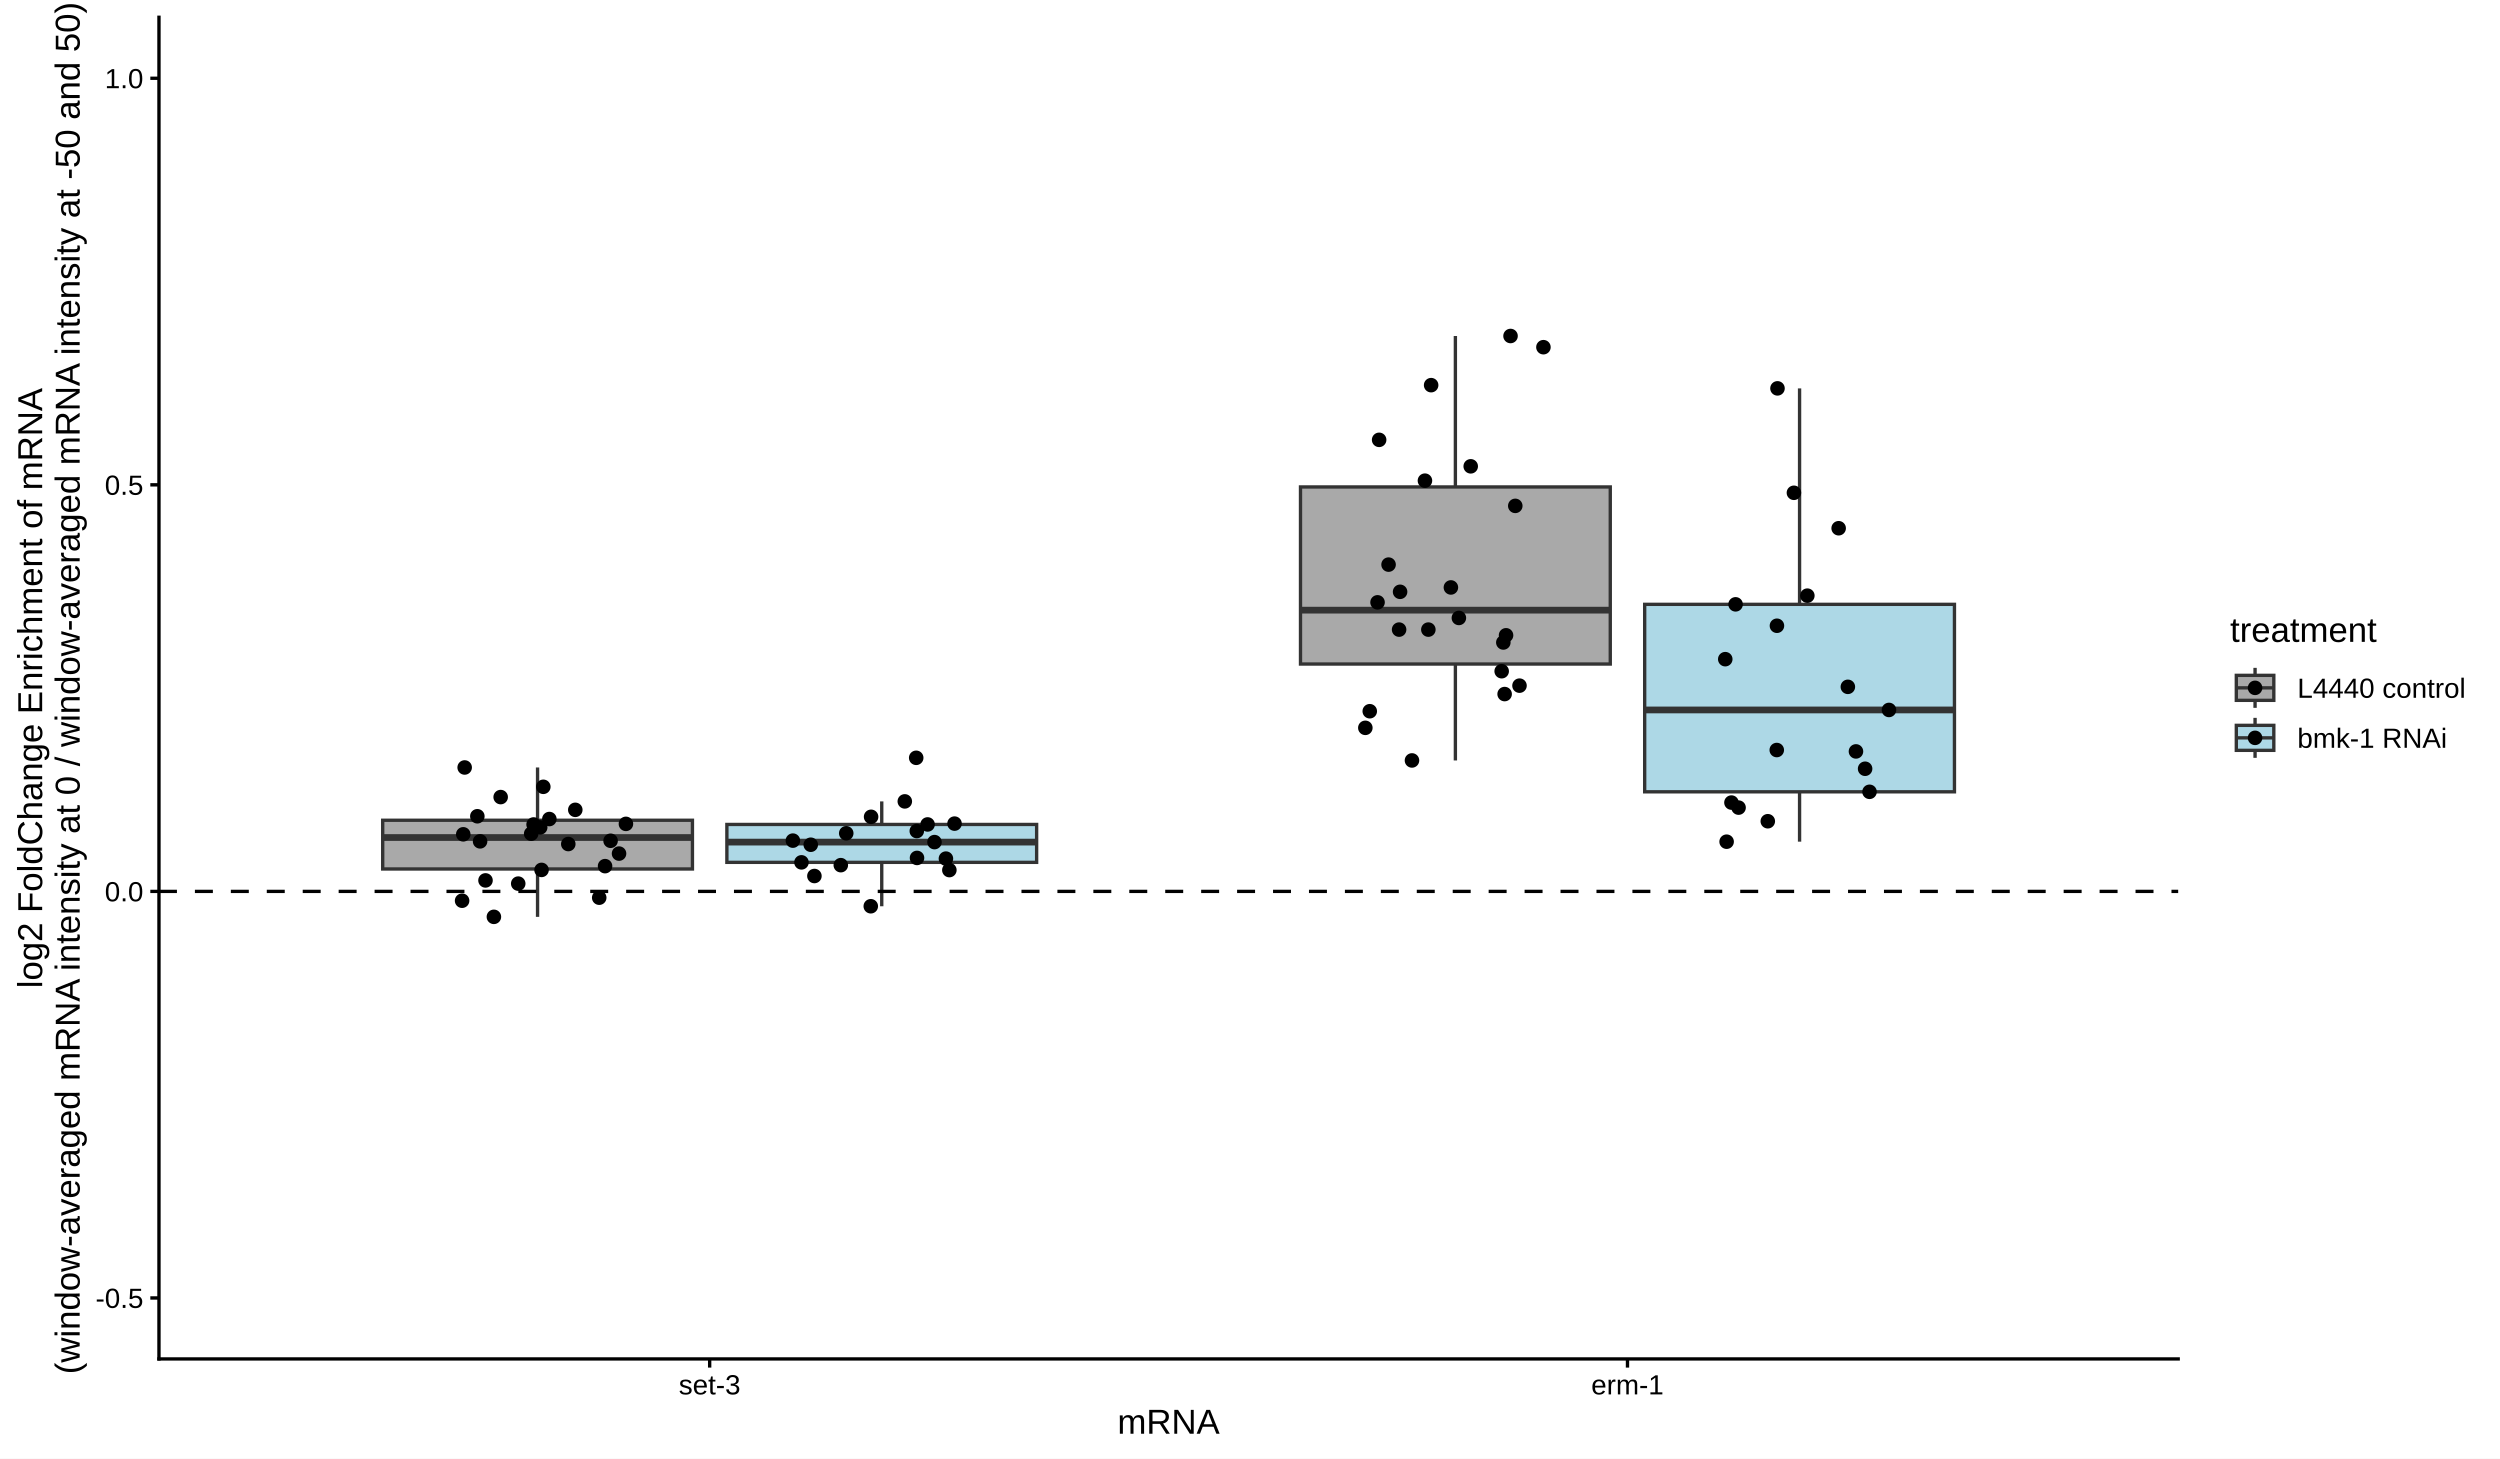
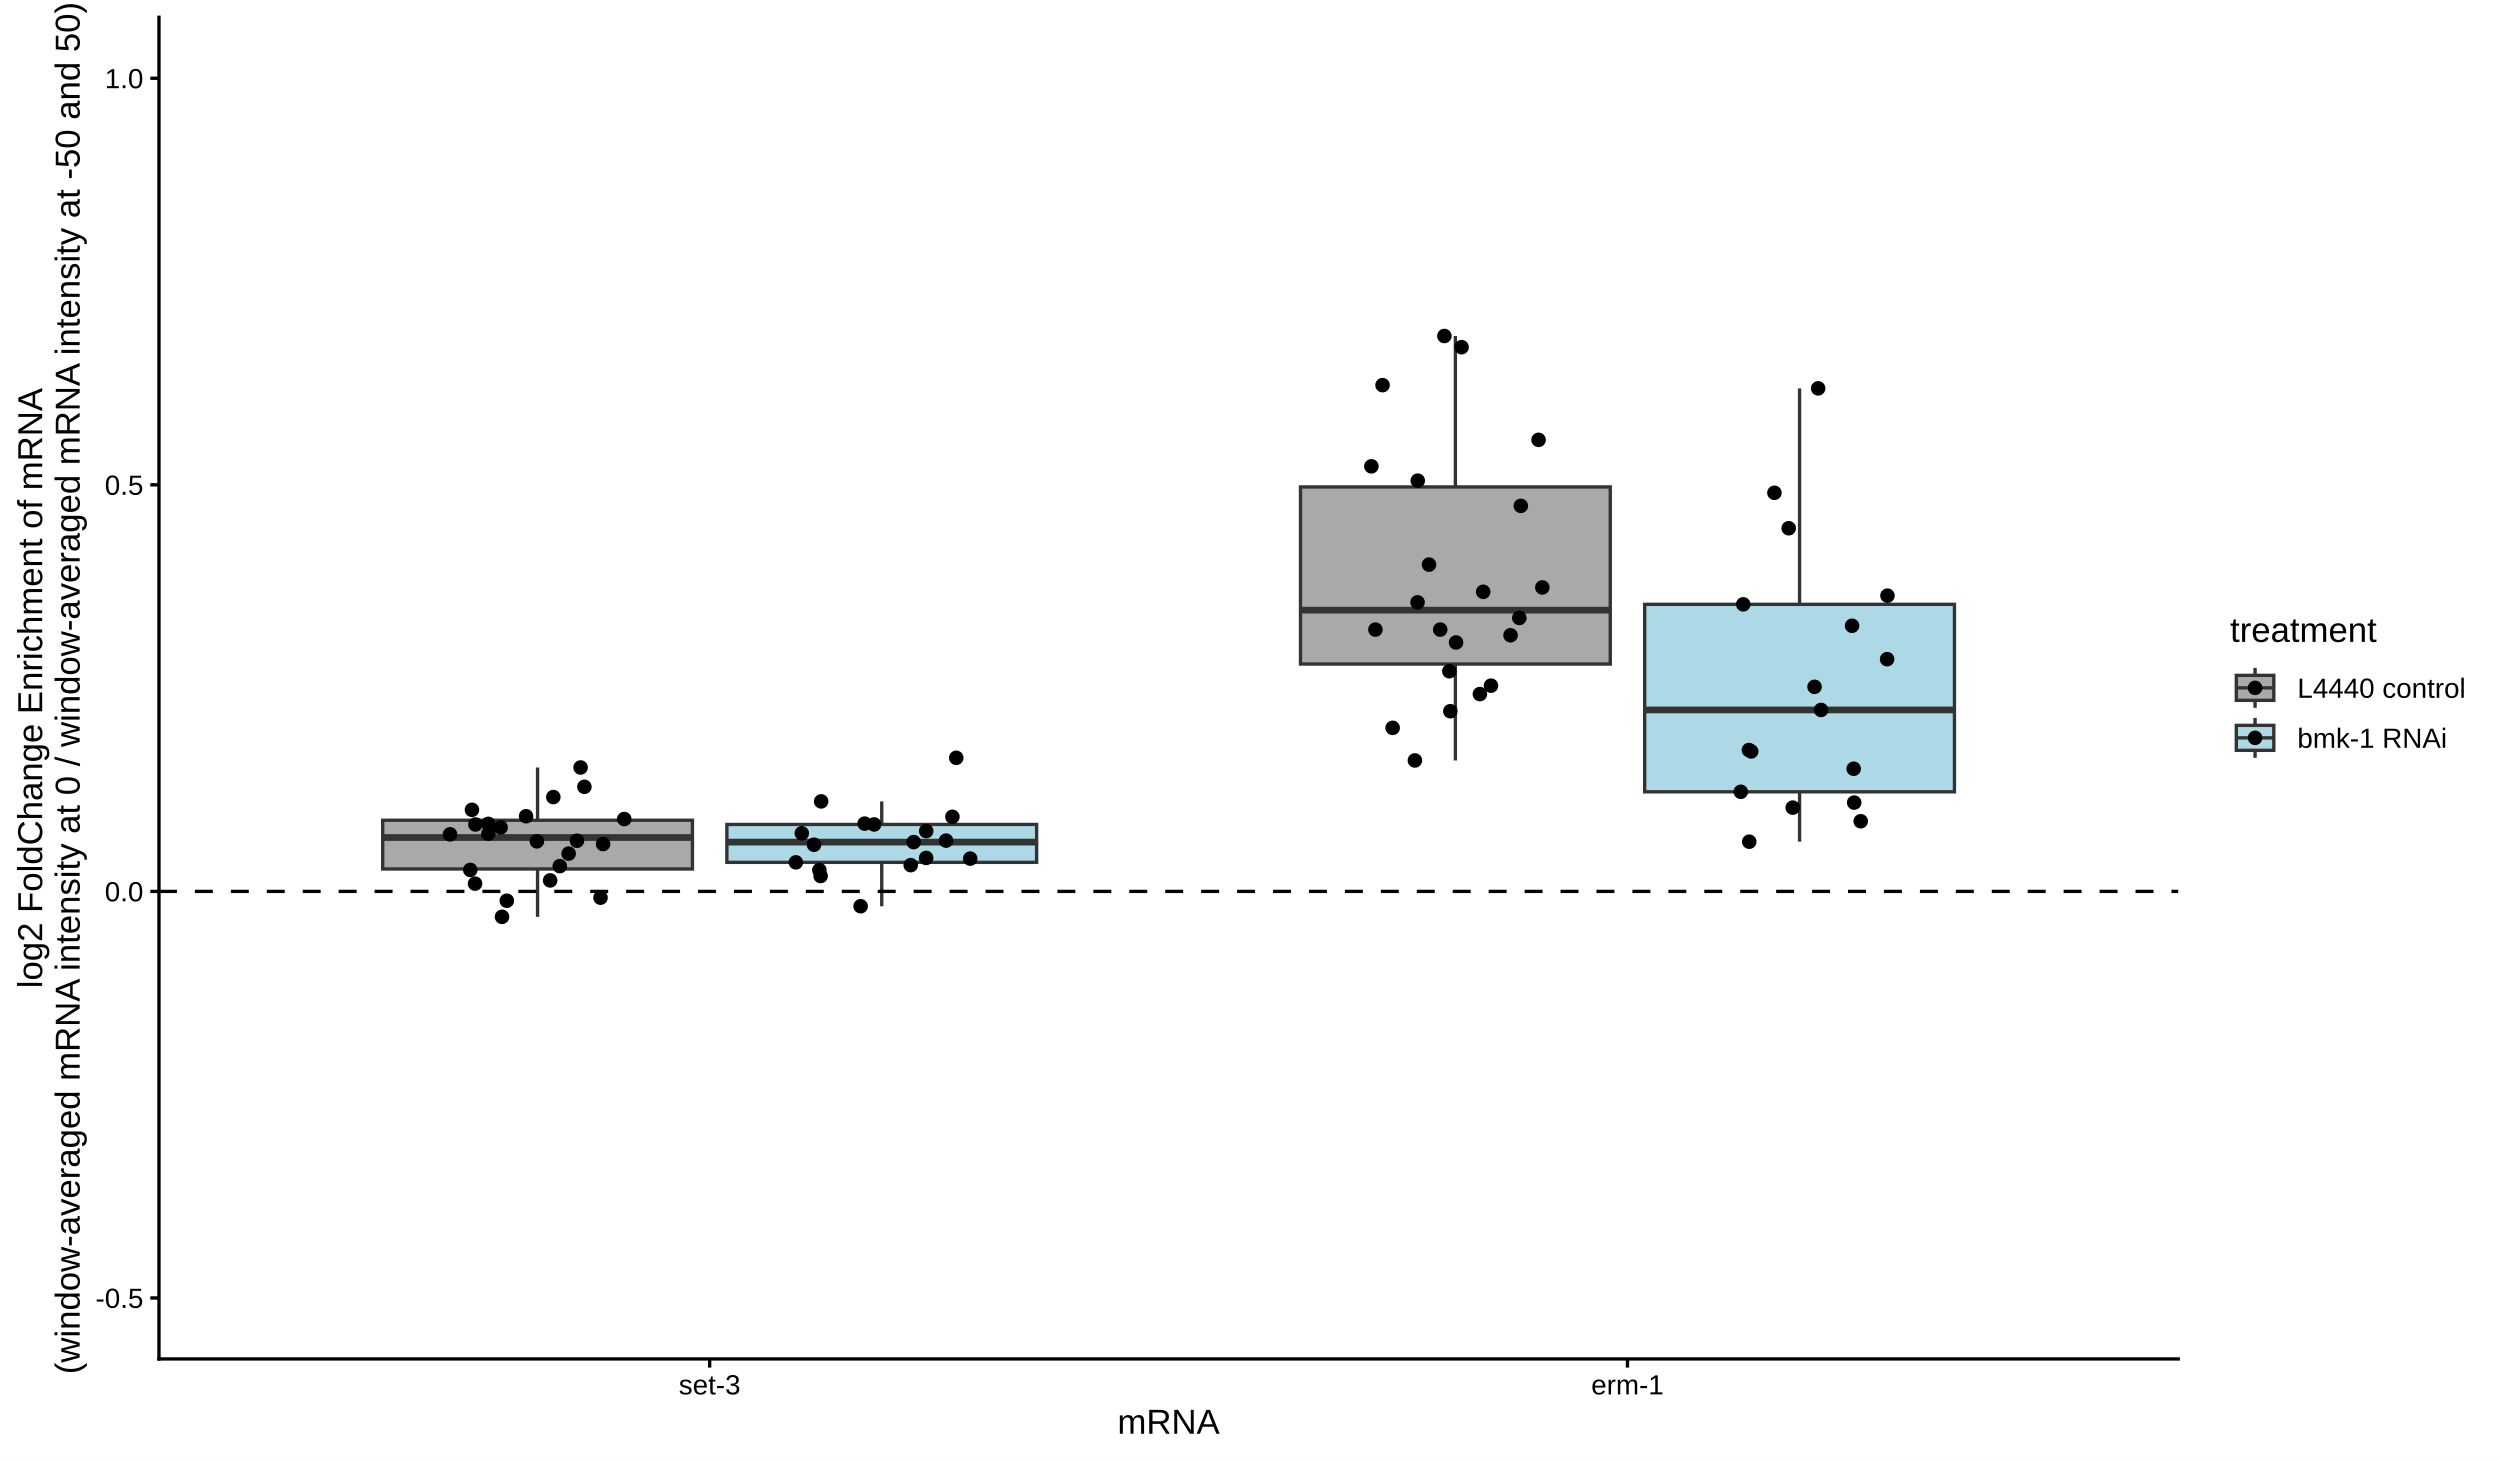
<svg xmlns="http://www.w3.org/2000/svg" width="864.00pt" height="504.00pt" viewBox="0 0 864.00 504.00">
  <g class="svglite">
    <defs>
      <style type="text/css">
    .svglite line, .svglite polyline, .svglite polygon, .svglite path, .svglite rect, .svglite circle {
      fill: none;
      stroke: #000000;
      stroke-linecap: round;
      stroke-linejoin: round;
      stroke-miterlimit: 10.00;
    }
    .svglite text {
      white-space: pre;
    }
    .svglite g.glyphgroup path {
      fill: inherit;
      stroke: none;
    }
  </style>
    </defs>
    <rect width="100%" height="100%" style="stroke: none; fill: #FFFFFF;" />
    <defs>
      <clipPath id="cpMC4wMHw4NjQuMDB8MC4wMHw1MDQuMDA=">
        <rect x="0.00" y="0.00" width="864.00" height="504.00" />
      </clipPath>
    </defs>
    <g clip-path="url(#cpMC4wMHw4NjQuMDB8MC4wMHw1MDQuMDA=)">
      <rect x="0" y="0.00" width="864.00" height="504.00" style="stroke-width: 1.16; stroke: #FFFFFF; fill: #FFFFFF;" />
    </g>
    <defs>
      <clipPath id="cpNTQuOTR8NzUyLjc4fDUuOTh8NDY5LjY1">
        <rect x="54.94" y="5.98" width="697.84" height="463.67" />
      </clipPath>
    </defs>
    <g clip-path="url(#cpNTQuOTR8NzUyLjc4fDUuOTh8NDY5LjY1)">
      <rect x="54.94" y="5.98" width="697.84" height="463.67" style="stroke-width: 1.16; stroke: none; fill: #FFFFFF;" />
      <line x1="185.78" y1="283.48" x2="185.78" y2="265.24" style="stroke-width: 1.16; stroke: #333333; stroke-linecap: butt;" />
      <line x1="185.78" y1="300.32" x2="185.78" y2="316.86" style="stroke-width: 1.16; stroke: #333333; stroke-linecap: butt;" />
      <polygon points="132.26,283.48 132.26,300.32 239.31,300.32 239.31,283.48 132.26,283.48 " style="stroke-width: 1.16; stroke: #333333; stroke-linecap: butt; stroke-linejoin: miter; fill: #A9A9A9;" />
      <line x1="132.26" y1="289.45" x2="239.31" y2="289.45" style="stroke-width: 2.33; stroke: #333333; stroke-linecap: butt; stroke-linejoin: miter;" />
      <line x1="304.73" y1="284.93" x2="304.73" y2="276.96" style="stroke-width: 1.16; stroke: #333333; stroke-linecap: butt;" />
      <line x1="304.73" y1="298.03" x2="304.73" y2="313.20" style="stroke-width: 1.16; stroke: #333333; stroke-linecap: butt;" />
      <polygon points="251.21,284.93 251.21,298.03 358.26,298.03 358.26,284.93 251.21,284.93 " style="stroke-width: 1.16; stroke: #333333; stroke-linecap: butt; stroke-linejoin: miter; fill: #ADD8E6;" />
      <line x1="251.21" y1="291.03" x2="358.26" y2="291.03" style="stroke-width: 2.33; stroke: #333333; stroke-linecap: butt; stroke-linejoin: miter;" />
      <line x1="502.98" y1="168.29" x2="502.98" y2="116.12" style="stroke-width: 1.16; stroke: #333333; stroke-linecap: butt;" />
      <line x1="502.98" y1="229.49" x2="502.98" y2="262.81" style="stroke-width: 1.16; stroke: #333333; stroke-linecap: butt;" />
      <polygon points="449.45,168.29 449.45,229.49 556.51,229.49 556.51,168.29 449.45,168.29 " style="stroke-width: 1.16; stroke: #333333; stroke-linecap: butt; stroke-linejoin: miter; fill: #A9A9A9;" />
      <line x1="449.45" y1="210.87" x2="556.51" y2="210.87" style="stroke-width: 2.33; stroke: #333333; stroke-linecap: butt; stroke-linejoin: miter;" />
      <line x1="621.93" y1="208.86" x2="621.93" y2="134.22" style="stroke-width: 1.16; stroke: #333333; stroke-linecap: butt;" />
      <line x1="621.93" y1="273.65" x2="621.93" y2="290.89" style="stroke-width: 1.16; stroke: #333333; stroke-linecap: butt;" />
      <polygon points="568.40,208.86 568.40,273.65 675.46,273.65 675.46,208.86 568.40,208.86 " style="stroke-width: 1.16; stroke: #333333; stroke-linecap: butt; stroke-linejoin: miter; fill: #ADD8E6;" />
      <line x1="568.40" y1="245.36" x2="675.46" y2="245.36" style="stroke-width: 2.33; stroke: #333333; stroke-linecap: butt; stroke-linejoin: miter;" />
-       <circle cx="316.84" cy="287.21" r="2.13" style="stroke-width: 0.77; fill: #000000;" />
-       <circle cx="646.11" cy="273.65" r="2.13" style="stroke-width: 0.77; fill: #000000;" />
-       <circle cx="316.64" cy="261.90" r="2.13" style="stroke-width: 0.77; fill: #000000;" />
-       <circle cx="652.83" cy="245.36" r="2.13" style="stroke-width: 0.77; fill: #000000;" />
-       <circle cx="322.96" cy="291.03" r="2.13" style="stroke-width: 0.77; fill: #000000;" />
-       <circle cx="610.95" cy="283.82" r="2.13" style="stroke-width: 0.77; fill: #000000;" />
-       <circle cx="320.58" cy="284.93" r="2.13" style="stroke-width: 0.77; fill: #000000;" />
-       <circle cx="641.42" cy="259.69" r="2.13" style="stroke-width: 0.77; fill: #000000;" />
-       <circle cx="292.46" cy="287.98" r="2.13" style="stroke-width: 0.77; fill: #000000;" />
-       <circle cx="638.62" cy="237.37" r="2.13" style="stroke-width: 0.77; fill: #000000;" />
-       <circle cx="301.05" cy="282.29" r="2.13" style="stroke-width: 0.77; fill: #000000;" />
-       <circle cx="596.25" cy="227.81" r="2.13" style="stroke-width: 0.77; fill: #000000;" />
-       <circle cx="326.91" cy="296.74" r="2.13" style="stroke-width: 0.77; fill: #000000;" />
-       <circle cx="598.39" cy="277.37" r="2.13" style="stroke-width: 0.77; fill: #000000;" />
-       <circle cx="290.58" cy="299.00" r="2.13" style="stroke-width: 0.77; fill: #000000;" />
-       <circle cx="614.05" cy="259.21" r="2.13" style="stroke-width: 0.77; fill: #000000;" />
-       <circle cx="300.94" cy="313.20" r="2.13" style="stroke-width: 0.77; fill: #000000;" />
-       <circle cx="596.72" cy="290.89" r="2.13" style="stroke-width: 0.77; fill: #000000;" />
-       <circle cx="281.46" cy="302.75" r="2.13" style="stroke-width: 0.77; fill: #000000;" />
-       <circle cx="600.85" cy="279.11" r="2.13" style="stroke-width: 0.77; fill: #000000;" />
-       <circle cx="207.09" cy="310.24" r="2.13" style="stroke-width: 0.77; fill: #000000;" />
-       <circle cx="520.00" cy="239.87" r="2.13" style="stroke-width: 0.77; fill: #000000;" />
-       <circle cx="209.11" cy="299.34" r="2.13" style="stroke-width: 0.77; fill: #000000;" />
-       <circle cx="504.19" cy="213.56" r="2.13" style="stroke-width: 0.77; fill: #000000;" />
-       <circle cx="187.77" cy="271.92" r="2.13" style="stroke-width: 0.77; fill: #000000;" />
-       <circle cx="493.64" cy="217.59" r="2.13" style="stroke-width: 0.77; fill: #000000;" />
-       <circle cx="164.97" cy="282.10" r="2.13" style="stroke-width: 0.77; fill: #000000;" />
-       <circle cx="501.43" cy="203.02" r="2.13" style="stroke-width: 0.77; fill: #000000;" />
-       <circle cx="179.10" cy="305.38" r="2.13" style="stroke-width: 0.77; fill: #000000;" />
-       <circle cx="471.86" cy="251.54" r="2.13" style="stroke-width: 0.77; fill: #000000;" />
-       <circle cx="183.58" cy="288.13" r="2.13" style="stroke-width: 0.77; fill: #000000;" />
-       <circle cx="525.14" cy="236.96" r="2.13" style="stroke-width: 0.77; fill: #000000;" />
-       <circle cx="160.10" cy="288.34" r="2.13" style="stroke-width: 0.77; fill: #000000;" />
-       <circle cx="483.87" cy="204.53" r="2.13" style="stroke-width: 0.77; fill: #000000;" />
-       <circle cx="196.40" cy="291.70" r="2.13" style="stroke-width: 0.77; fill: #000000;" />
-       <circle cx="523.68" cy="174.83" r="2.13" style="stroke-width: 0.77; fill: #000000;" />
-       <circle cx="213.94" cy="295.00" r="2.13" style="stroke-width: 0.77; fill: #000000;" />
-       <circle cx="473.39" cy="245.80" r="2.13" style="stroke-width: 0.77; fill: #000000;" />
-       <circle cx="170.69" cy="316.86" r="2.13" style="stroke-width: 0.77; fill: #000000;" />
-       <circle cx="518.98" cy="231.97" r="2.13" style="stroke-width: 0.77; fill: #000000;" />
-       <circle cx="184.41" cy="284.94" r="2.13" style="stroke-width: 0.77; fill: #000000;" />
-       <circle cx="476.63" cy="152.01" r="2.13" style="stroke-width: 0.77; fill: #000000;" />
-       <circle cx="186.69" cy="285.95" r="2.13" style="stroke-width: 0.77; fill: #000000;" />
-       <circle cx="476.08" cy="208.17" r="2.13" style="stroke-width: 0.77; fill: #000000;" />
-       <circle cx="167.79" cy="304.27" r="2.13" style="stroke-width: 0.77; fill: #000000;" />
-       <circle cx="519.55" cy="222.04" r="2.13" style="stroke-width: 0.77; fill: #000000;" />
-       <circle cx="159.70" cy="311.29" r="2.13" style="stroke-width: 0.77; fill: #000000;" />
-       <circle cx="483.53" cy="217.59" r="2.13" style="stroke-width: 0.77; fill: #000000;" />
-       <circle cx="173.03" cy="275.47" r="2.13" style="stroke-width: 0.77; fill: #000000;" />
-       <circle cx="520.49" cy="219.56" r="2.13" style="stroke-width: 0.77; fill: #000000;" />
-       <circle cx="276.99" cy="298.03" r="2.13" style="stroke-width: 0.77; fill: #000000;" />
-       <circle cx="614.11" cy="216.26" r="2.13" style="stroke-width: 0.77; fill: #000000;" />
-       <circle cx="316.92" cy="296.50" r="2.13" style="stroke-width: 0.77; fill: #000000;" />
-       <circle cx="624.62" cy="205.86" r="2.13" style="stroke-width: 0.77; fill: #000000;" />
-       <circle cx="187.16" cy="300.64" r="2.13" style="stroke-width: 0.77; fill: #000000;" />
-       <circle cx="487.98" cy="262.81" r="2.13" style="stroke-width: 0.77; fill: #000000;" />
-       <circle cx="328.10" cy="300.70" r="2.13" style="stroke-width: 0.77; fill: #000000;" />
-       <circle cx="614.30" cy="134.22" r="2.13" style="stroke-width: 0.77; fill: #000000;" />
-       <circle cx="329.89" cy="284.64" r="2.13" style="stroke-width: 0.77; fill: #000000;" />
-       <circle cx="644.58" cy="265.68" r="2.13" style="stroke-width: 0.77; fill: #000000;" />
-       <circle cx="312.70" cy="276.96" r="2.13" style="stroke-width: 0.77; fill: #000000;" />
-       <circle cx="599.82" cy="208.86" r="2.13" style="stroke-width: 0.77; fill: #000000;" />
-       <circle cx="280.20" cy="291.94" r="2.13" style="stroke-width: 0.77; fill: #000000;" />
-       <circle cx="635.44" cy="182.56" r="2.13" style="stroke-width: 0.77; fill: #000000;" />
-       <circle cx="274.02" cy="290.52" r="2.13" style="stroke-width: 0.77; fill: #000000;" />
-       <circle cx="619.98" cy="170.31" r="2.13" style="stroke-width: 0.77; fill: #000000;" />
-       <circle cx="198.82" cy="279.88" r="2.13" style="stroke-width: 0.77; fill: #000000;" />
-       <circle cx="492.46" cy="166.12" r="2.13" style="stroke-width: 0.77; fill: #000000;" />
-       <circle cx="160.59" cy="265.24" r="2.13" style="stroke-width: 0.77; fill: #000000;" />
-       <circle cx="494.60" cy="133.11" r="2.13" style="stroke-width: 0.77; fill: #000000;" />
-       <circle cx="211.02" cy="290.57" r="2.13" style="stroke-width: 0.77; fill: #000000;" />
-       <circle cx="508.28" cy="161.16" r="2.13" style="stroke-width: 0.77; fill: #000000;" />
-       <circle cx="216.32" cy="284.73" r="2.13" style="stroke-width: 0.77; fill: #000000;" />
-       <circle cx="522.04" cy="116.12" r="2.13" style="stroke-width: 0.77; fill: #000000;" />
-       <circle cx="165.92" cy="290.77" r="2.13" style="stroke-width: 0.77; fill: #000000;" />
-       <circle cx="479.89" cy="195.13" r="2.13" style="stroke-width: 0.77; fill: #000000;" />
-       <circle cx="189.86" cy="283.06" r="2.13" style="stroke-width: 0.77; fill: #000000;" />
-       <circle cx="533.41" cy="119.99" r="2.13" style="stroke-width: 0.77; fill: #000000;" />
+       <circle cx="320.09" cy="287.21" r="2.13" style="stroke-width: 0.77; fill: #000000;" />
+       <circle cx="601.62" cy="273.65" r="2.13" style="stroke-width: 0.77; fill: #000000;" />
+       <circle cx="330.48" cy="261.90" r="2.13" style="stroke-width: 0.77; fill: #000000;" />
+       <circle cx="629.35" cy="245.36" r="2.13" style="stroke-width: 0.77; fill: #000000;" />
+       <circle cx="315.76" cy="291.03" r="2.13" style="stroke-width: 0.77; fill: #000000;" />
+       <circle cx="643.06" cy="283.82" r="2.13" style="stroke-width: 0.77; fill: #000000;" />
+       <circle cx="302.10" cy="284.93" r="2.13" style="stroke-width: 0.77; fill: #000000;" />
+       <circle cx="605.22" cy="259.69" r="2.13" style="stroke-width: 0.77; fill: #000000;" />
+       <circle cx="277.10" cy="287.98" r="2.13" style="stroke-width: 0.77; fill: #000000;" />
+       <circle cx="627.11" cy="237.37" r="2.13" style="stroke-width: 0.77; fill: #000000;" />
+       <circle cx="329.15" cy="282.29" r="2.13" style="stroke-width: 0.77; fill: #000000;" />
+       <circle cx="652.19" cy="227.81" r="2.13" style="stroke-width: 0.77; fill: #000000;" />
+       <circle cx="335.31" cy="296.74" r="2.13" style="stroke-width: 0.77; fill: #000000;" />
+       <circle cx="640.81" cy="277.37" r="2.13" style="stroke-width: 0.77; fill: #000000;" />
+       <circle cx="314.74" cy="299.00" r="2.13" style="stroke-width: 0.77; fill: #000000;" />
+       <circle cx="604.42" cy="259.21" r="2.13" style="stroke-width: 0.77; fill: #000000;" />
+       <circle cx="297.43" cy="313.20" r="2.13" style="stroke-width: 0.77; fill: #000000;" />
+       <circle cx="604.54" cy="290.89" r="2.13" style="stroke-width: 0.77; fill: #000000;" />
+       <circle cx="283.60" cy="302.75" r="2.13" style="stroke-width: 0.77; fill: #000000;" />
+       <circle cx="619.57" cy="279.11" r="2.13" style="stroke-width: 0.77; fill: #000000;" />
+       <circle cx="207.54" cy="310.24" r="2.13" style="stroke-width: 0.77; fill: #000000;" />
+       <circle cx="511.45" cy="239.87" r="2.13" style="stroke-width: 0.77; fill: #000000;" />
+       <circle cx="193.47" cy="299.34" r="2.13" style="stroke-width: 0.77; fill: #000000;" />
+       <circle cx="525.07" cy="213.56" r="2.13" style="stroke-width: 0.77; fill: #000000;" />
+       <circle cx="201.97" cy="271.92" r="2.13" style="stroke-width: 0.77; fill: #000000;" />
+       <circle cx="497.74" cy="217.59" r="2.13" style="stroke-width: 0.77; fill: #000000;" />
+       <circle cx="181.81" cy="282.10" r="2.13" style="stroke-width: 0.77; fill: #000000;" />
+       <circle cx="533.03" cy="203.02" r="2.13" style="stroke-width: 0.77; fill: #000000;" />
+       <circle cx="164.18" cy="305.38" r="2.13" style="stroke-width: 0.77; fill: #000000;" />
+       <circle cx="481.30" cy="251.54" r="2.13" style="stroke-width: 0.77; fill: #000000;" />
+       <circle cx="168.79" cy="288.13" r="2.13" style="stroke-width: 0.77; fill: #000000;" />
+       <circle cx="515.28" cy="236.96" r="2.13" style="stroke-width: 0.77; fill: #000000;" />
+       <circle cx="155.53" cy="288.34" r="2.13" style="stroke-width: 0.77; fill: #000000;" />
+       <circle cx="512.59" cy="204.53" r="2.13" style="stroke-width: 0.77; fill: #000000;" />
+       <circle cx="208.42" cy="291.70" r="2.13" style="stroke-width: 0.77; fill: #000000;" />
+       <circle cx="525.60" cy="174.83" r="2.13" style="stroke-width: 0.77; fill: #000000;" />
+       <circle cx="196.53" cy="295.00" r="2.13" style="stroke-width: 0.77; fill: #000000;" />
+       <circle cx="501.23" cy="245.80" r="2.13" style="stroke-width: 0.77; fill: #000000;" />
+       <circle cx="173.50" cy="316.86" r="2.13" style="stroke-width: 0.77; fill: #000000;" />
+       <circle cx="500.89" cy="231.97" r="2.13" style="stroke-width: 0.77; fill: #000000;" />
+       <circle cx="164.30" cy="284.94" r="2.13" style="stroke-width: 0.77; fill: #000000;" />
+       <circle cx="531.73" cy="152.01" r="2.13" style="stroke-width: 0.77; fill: #000000;" />
+       <circle cx="173.02" cy="285.95" r="2.13" style="stroke-width: 0.77; fill: #000000;" />
+       <circle cx="489.91" cy="208.17" r="2.13" style="stroke-width: 0.77; fill: #000000;" />
+       <circle cx="190.13" cy="304.27" r="2.13" style="stroke-width: 0.77; fill: #000000;" />
+       <circle cx="503.21" cy="222.04" r="2.13" style="stroke-width: 0.77; fill: #000000;" />
+       <circle cx="175.16" cy="311.29" r="2.13" style="stroke-width: 0.77; fill: #000000;" />
+       <circle cx="475.35" cy="217.59" r="2.13" style="stroke-width: 0.77; fill: #000000;" />
+       <circle cx="191.23" cy="275.47" r="2.13" style="stroke-width: 0.77; fill: #000000;" />
+       <circle cx="522.04" cy="219.56" r="2.13" style="stroke-width: 0.77; fill: #000000;" />
+       <circle cx="275.05" cy="298.03" r="2.13" style="stroke-width: 0.77; fill: #000000;" />
+       <circle cx="640.08" cy="216.26" r="2.13" style="stroke-width: 0.77; fill: #000000;" />
+       <circle cx="320.08" cy="296.50" r="2.13" style="stroke-width: 0.77; fill: #000000;" />
+       <circle cx="652.31" cy="205.86" r="2.13" style="stroke-width: 0.77; fill: #000000;" />
+       <circle cx="162.52" cy="300.64" r="2.13" style="stroke-width: 0.77; fill: #000000;" />
+       <circle cx="488.99" cy="262.81" r="2.13" style="stroke-width: 0.77; fill: #000000;" />
+       <circle cx="283.18" cy="300.70" r="2.13" style="stroke-width: 0.77; fill: #000000;" />
+       <circle cx="628.35" cy="134.22" r="2.13" style="stroke-width: 0.77; fill: #000000;" />
+       <circle cx="298.82" cy="284.64" r="2.13" style="stroke-width: 0.77; fill: #000000;" />
+       <circle cx="640.63" cy="265.68" r="2.13" style="stroke-width: 0.77; fill: #000000;" />
+       <circle cx="283.79" cy="276.96" r="2.13" style="stroke-width: 0.77; fill: #000000;" />
+       <circle cx="602.47" cy="208.86" r="2.13" style="stroke-width: 0.77; fill: #000000;" />
+       <circle cx="281.32" cy="291.94" r="2.13" style="stroke-width: 0.77; fill: #000000;" />
+       <circle cx="618.18" cy="182.56" r="2.13" style="stroke-width: 0.77; fill: #000000;" />
+       <circle cx="326.96" cy="290.52" r="2.13" style="stroke-width: 0.77; fill: #000000;" />
+       <circle cx="613.24" cy="170.31" r="2.13" style="stroke-width: 0.77; fill: #000000;" />
+       <circle cx="163.11" cy="279.88" r="2.13" style="stroke-width: 0.77; fill: #000000;" />
+       <circle cx="489.98" cy="166.12" r="2.13" style="stroke-width: 0.77; fill: #000000;" />
+       <circle cx="200.65" cy="265.24" r="2.13" style="stroke-width: 0.77; fill: #000000;" />
+       <circle cx="477.81" cy="133.11" r="2.13" style="stroke-width: 0.77; fill: #000000;" />
+       <circle cx="199.39" cy="290.57" r="2.13" style="stroke-width: 0.77; fill: #000000;" />
+       <circle cx="473.95" cy="161.16" r="2.13" style="stroke-width: 0.77; fill: #000000;" />
+       <circle cx="168.74" cy="284.73" r="2.13" style="stroke-width: 0.77; fill: #000000;" />
+       <circle cx="499.18" cy="116.12" r="2.13" style="stroke-width: 0.77; fill: #000000;" />
+       <circle cx="185.55" cy="290.77" r="2.13" style="stroke-width: 0.77; fill: #000000;" />
+       <circle cx="493.87" cy="195.13" r="2.13" style="stroke-width: 0.77; fill: #000000;" />
+       <circle cx="215.74" cy="283.06" r="2.13" style="stroke-width: 0.77; fill: #000000;" />
+       <circle cx="505.12" cy="119.99" r="2.13" style="stroke-width: 0.77; fill: #000000;" />
      <line x1="54.94" y1="308.07" x2="752.78" y2="308.07" style="stroke-width: 1.16; stroke-dasharray: 6.21,6.21; stroke-linecap: butt;" />
    </g>
    <g clip-path="url(#cpMC4wMHw4NjQuMDB8MC4wMHw1MDQuMDA=)">
      <polyline points="54.94,469.65 54.94,5.98 " style="stroke-width: 1.16; stroke-linecap: square;" />
      <text x="49.56" y="452.01" text-anchor="end" style="font-size: 9.60px; font-family: &quot;Arial&quot;;" textLength="16.52px" lengthAdjust="spacingAndGlyphs">-0.5</text>
      <text x="49.56" y="311.50" text-anchor="end" style="font-size: 9.60px; font-family: &quot;Arial&quot;;" textLength="13.33px" lengthAdjust="spacingAndGlyphs">0.0</text>
      <text x="49.56" y="171.00" text-anchor="end" style="font-size: 9.60px; font-family: &quot;Arial&quot;;" textLength="13.33px" lengthAdjust="spacingAndGlyphs">0.5</text>
      <text x="49.56" y="30.49" text-anchor="end" style="font-size: 9.60px; font-family: &quot;Arial&quot;;" textLength="13.33px" lengthAdjust="spacingAndGlyphs">1.0</text>
      <polyline points="51.95,448.58 54.94,448.58 " style="stroke-width: 1.16; stroke-linecap: butt;" />
      <polyline points="51.95,308.07 54.94,308.07 " style="stroke-width: 1.16; stroke-linecap: butt;" />
      <polyline points="51.95,167.56 54.94,167.56 " style="stroke-width: 1.16; stroke-linecap: butt;" />
      <polyline points="51.95,27.05 54.94,27.05 " style="stroke-width: 1.16; stroke-linecap: butt;" />
      <polyline points="54.94,469.65 752.78,469.65 " style="stroke-width: 1.16; stroke-linecap: square;" />
      <polyline points="245.26,472.64 245.26,469.65 " style="stroke-width: 1.16; stroke-linecap: butt;" />
      <polyline points="562.46,472.64 562.46,469.65 " style="stroke-width: 1.16; stroke-linecap: butt;" />
      <text x="245.26" y="481.90" text-anchor="middle" style="font-size: 9.60px; font-family: &quot;Arial&quot;;" textLength="21.31px" lengthAdjust="spacingAndGlyphs">set-3</text>
      <text x="562.46" y="481.90" text-anchor="middle" style="font-size: 9.60px; font-family: &quot;Arial&quot;;" textLength="25.02px" lengthAdjust="spacingAndGlyphs">erm-1</text>
      <text x="403.86" y="495.50" text-anchor="middle" style="font-size: 12.00px; font-family: &quot;Arial&quot;;" textLength="35.34px" lengthAdjust="spacingAndGlyphs">mRNA</text>
      <text transform="translate(14.57,237.81) rotate(-90)" text-anchor="middle" style="font-size: 12.00px; font-family: &quot;Arial&quot;;" textLength="210.08px" lengthAdjust="spacingAndGlyphs">log2 FoldChange Enrichment of mRNA </text>
      <text transform="translate(27.53,237.81) rotate(-90)" text-anchor="middle" style="font-size: 12.00px; font-family: &quot;Arial&quot;;" textLength="474.17px" lengthAdjust="spacingAndGlyphs">(window-averaged mRNA intensity at 0 / window-averaged mRNA intensity at -50 and 50)</text>
      <rect x="764.73" y="206.01" width="93.29" height="63.61" style="stroke-width: 1.16; stroke: none; fill: #FFFFFF;" />
      <text x="770.71" y="221.84" style="font-size: 12.00px; font-family: &quot;Arial&quot;;" textLength="50.67px" lengthAdjust="spacingAndGlyphs">treatment</text>
      <rect x="770.71" y="229.08" width="17.28" height="17.28" style="stroke-width: 1.16; stroke: none; fill: #FFFFFF;" />
      <polyline points="779.35,244.63 779.35,242.04 " style="stroke-width: 1.16; stroke: #333333; stroke-linecap: butt; stroke-linejoin: miter;" />
      <polyline points="779.35,233.40 779.35,230.81 " style="stroke-width: 1.16; stroke: #333333; stroke-linecap: butt; stroke-linejoin: miter;" />
      <rect x="772.87" y="233.40" width="12.96" height="8.64" style="stroke-width: 1.16; stroke: #333333; stroke-linecap: butt; stroke-linejoin: miter; fill: #A9A9A9;" />
      <polyline points="772.87,237.72 785.83,237.72 " style="stroke-width: 1.16; stroke: #333333; stroke-linecap: butt; stroke-linejoin: miter;" />
      <polyline points="779.35,244.63 779.35,244.63 " style="stroke-width: 1.16; stroke: #333333; stroke-linecap: butt; stroke-linejoin: miter;" />
      <polyline points="779.35,230.81 779.35,230.81 " style="stroke-width: 1.16; stroke: #333333; stroke-linecap: butt; stroke-linejoin: miter;" />
      <circle cx="779.35" cy="237.72" r="2.13" style="stroke-width: 0.77; fill: #000000;" />
      <rect x="770.71" y="246.36" width="17.28" height="17.28" style="stroke-width: 1.16; stroke: none; fill: #FFFFFF;" />
      <polyline points="779.35,261.91 779.35,259.32 " style="stroke-width: 1.16; stroke: #333333; stroke-linecap: butt; stroke-linejoin: miter;" />
      <polyline points="779.35,250.68 779.35,248.09 " style="stroke-width: 1.16; stroke: #333333; stroke-linecap: butt; stroke-linejoin: miter;" />
      <rect x="772.87" y="250.68" width="12.96" height="8.64" style="stroke-width: 1.16; stroke: #333333; stroke-linecap: butt; stroke-linejoin: miter; fill: #ADD8E6;" />
      <polyline points="772.87,255.00 785.83,255.00 " style="stroke-width: 1.16; stroke: #333333; stroke-linecap: butt; stroke-linejoin: miter;" />
      <polyline points="779.35,261.91 779.35,261.91 " style="stroke-width: 1.16; stroke: #333333; stroke-linecap: butt; stroke-linejoin: miter;" />
      <polyline points="779.35,248.09 779.35,248.09 " style="stroke-width: 1.16; stroke: #333333; stroke-linecap: butt; stroke-linejoin: miter;" />
      <circle cx="779.35" cy="255.00" r="2.13" style="stroke-width: 0.77; fill: #000000;" />
      <text x="793.97" y="241.16" style="font-size: 9.60px; font-family: &quot;Arial&quot;;" textLength="58.08px" lengthAdjust="spacingAndGlyphs">L4440 control</text>
      <text x="793.97" y="258.44" style="font-size: 9.60px; font-family: &quot;Arial&quot;;" textLength="51.67px" lengthAdjust="spacingAndGlyphs">bmk-1 RNAi</text>
    </g>
  </g>
</svg>
